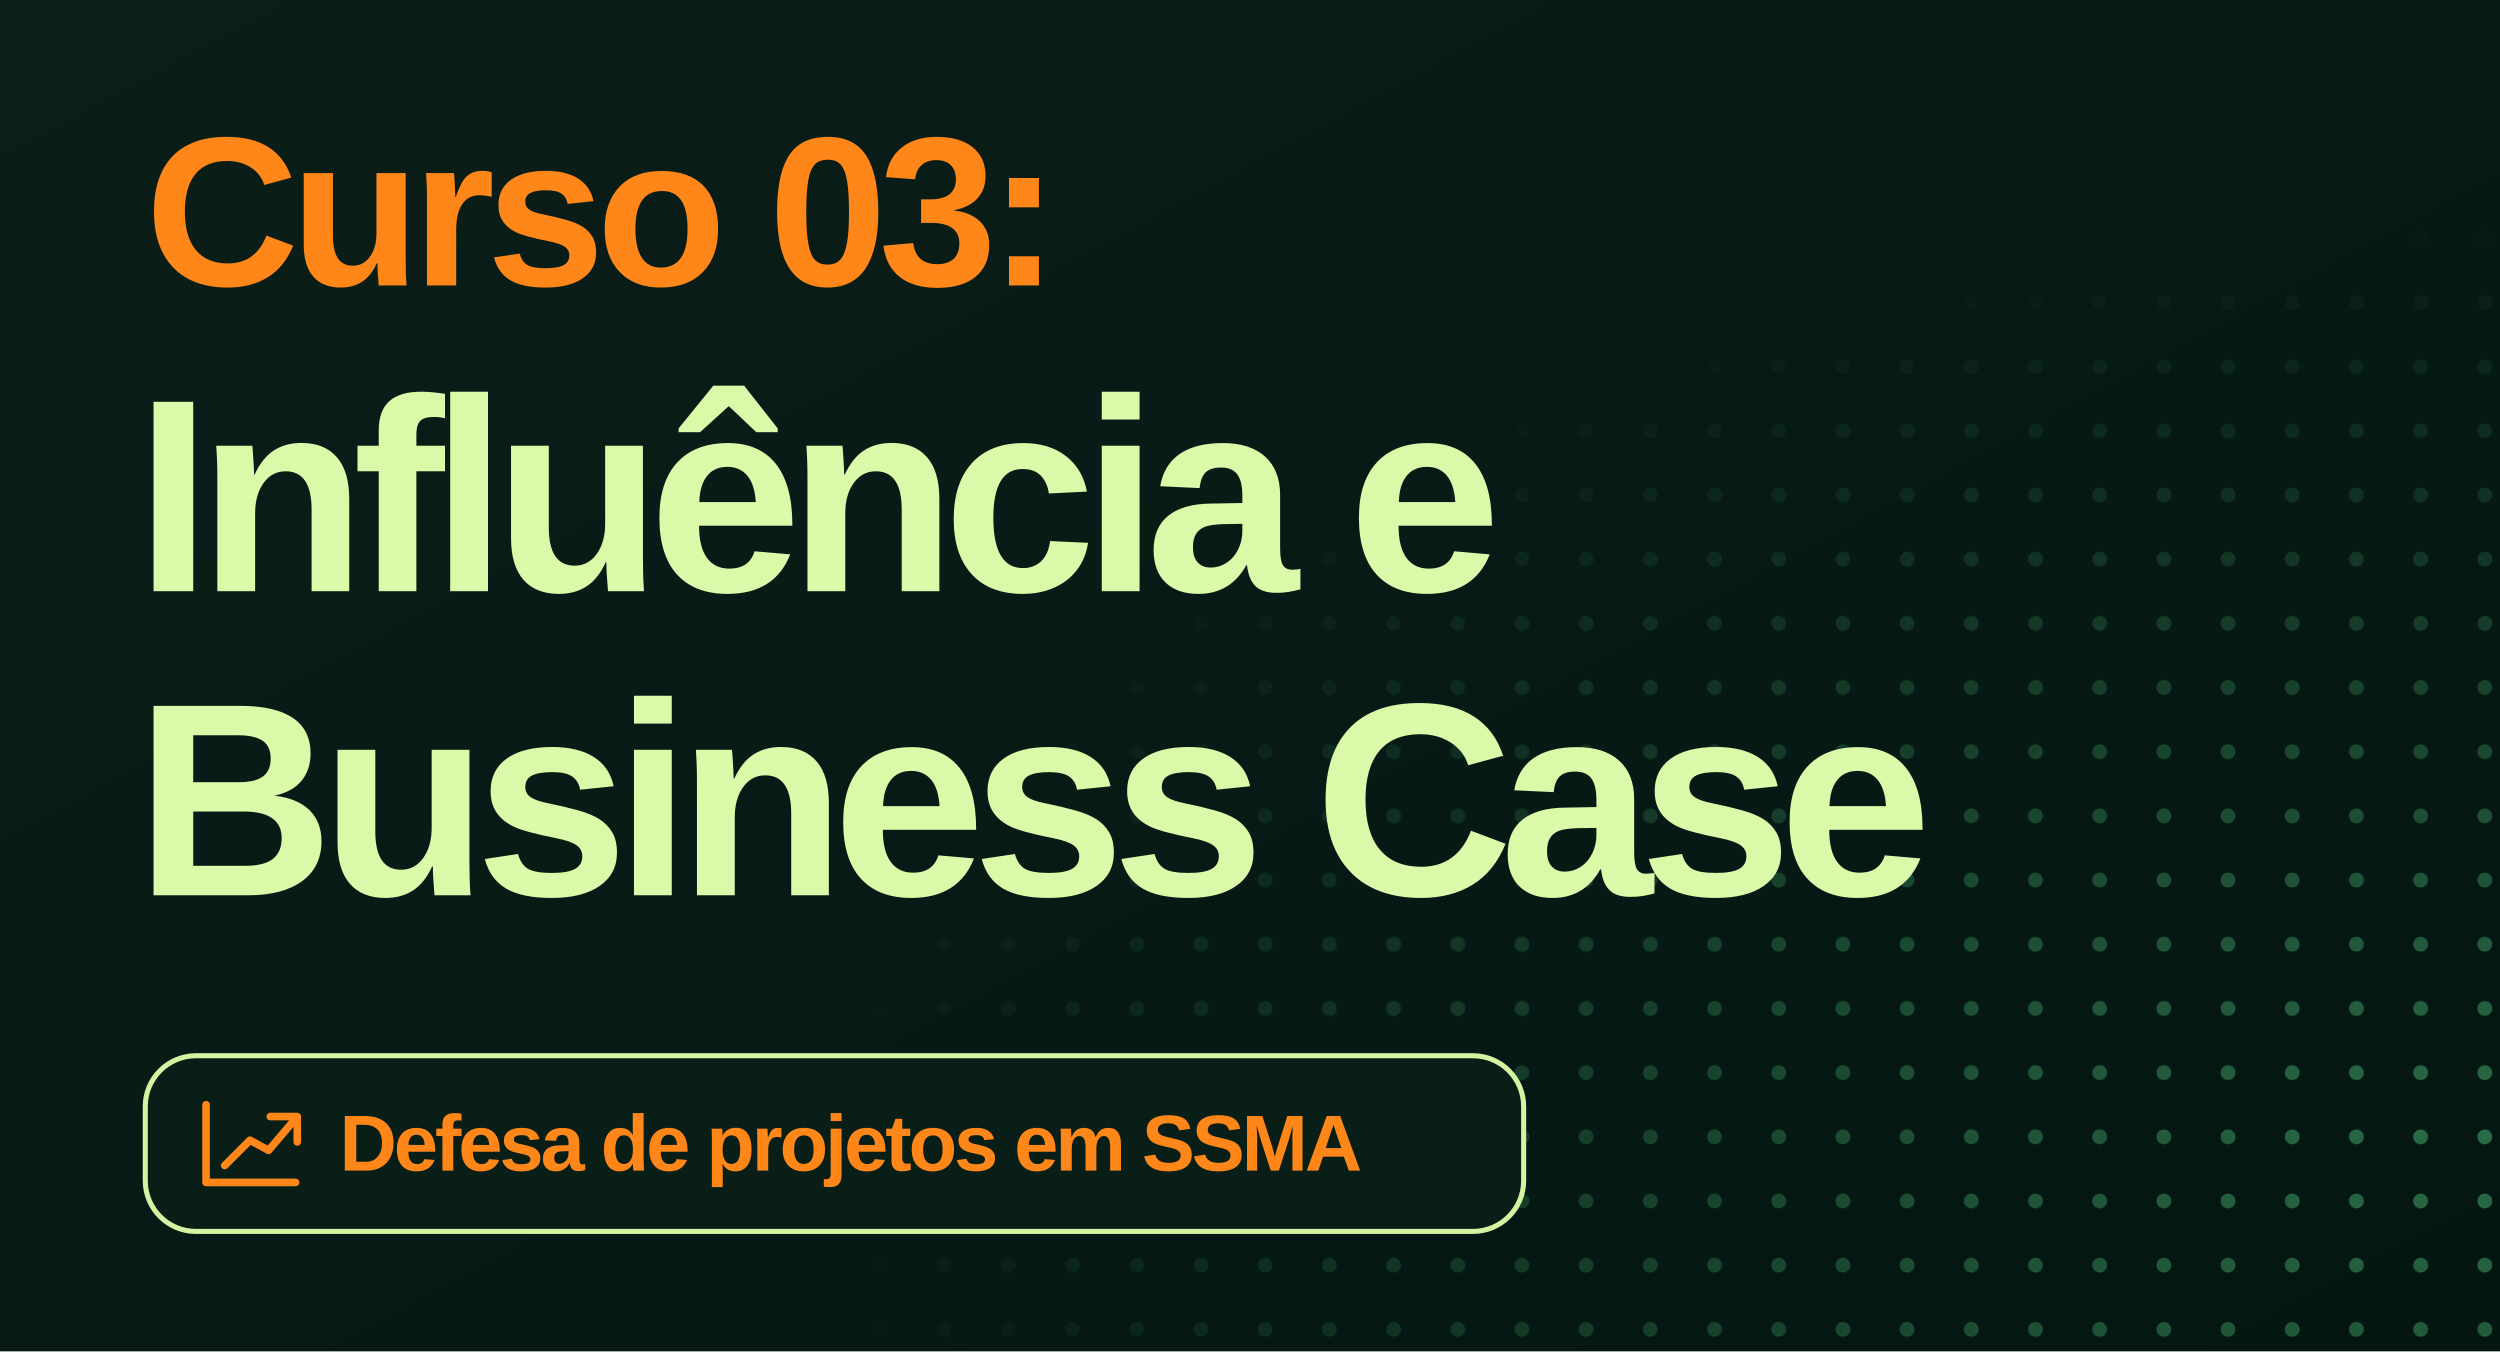
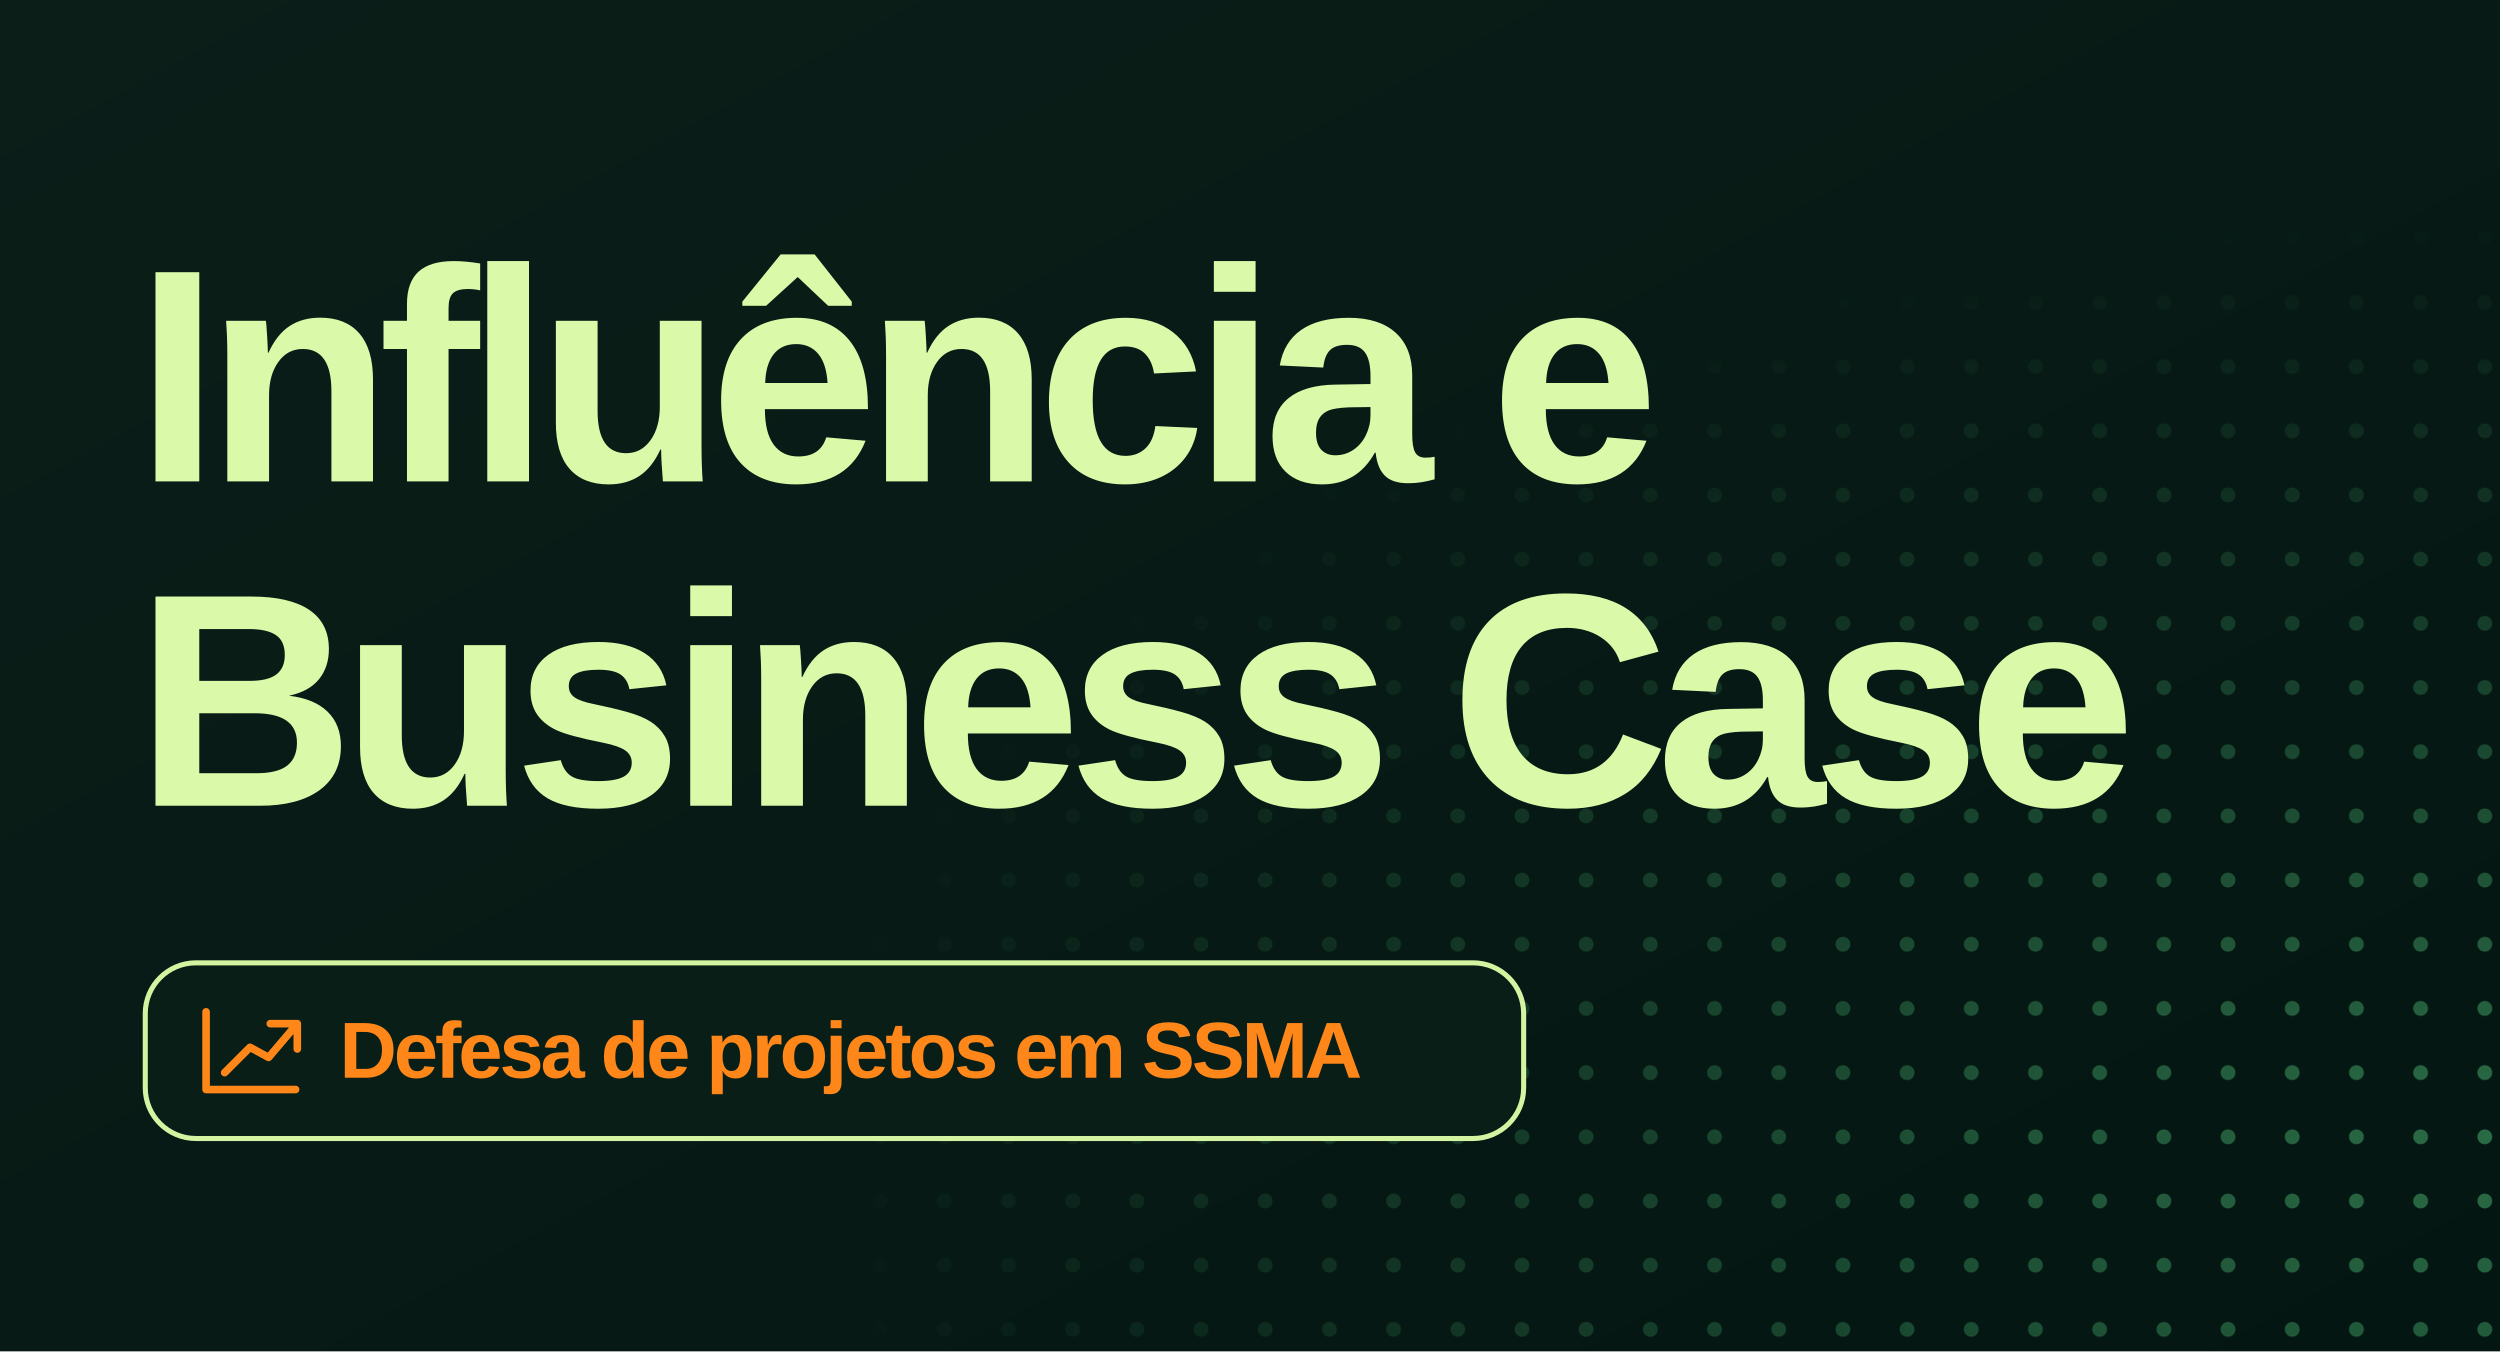
<svg xmlns="http://www.w3.org/2000/svg" width="1480" height="800" viewBox="0 0 1480 800" role="img" aria-labelledby="title desc">
  <defs>
    <linearGradient id="background" x2="1" y2="1">
      <stop stop-color="#0b1e18" />
      <stop offset="1" stop-color="#031612" />
    </linearGradient>
    <pattern id="dots" x="8" y="8" width="38" height="38" patternUnits="userSpaceOnUse">
      <circle cx="19" cy="19" r="4.4" fill="#3d9860" />
    </pattern>
    <radialGradient id="dot-fade" cx="100%" cy="84%" r="68%">
      <stop stop-color="#fff" stop-opacity=".66" />
      <stop offset=".72" stop-color="#fff" stop-opacity=".18" />
      <stop offset="1" stop-color="#fff" stop-opacity="0" />
    </radialGradient>
    <mask id="dot-mask">
      <rect width="1480" height="800" fill="url(#dot-fade)" />
    </mask>
  </defs>
  <rect width="1480" height="800" fill="url(#background)" />
  <rect width="1480" height="800" fill="url(#dots)" mask="url(#dot-mask)" />
  <g font-family="Arial, Helvetica, sans-serif" font-weight="700">
-     <text x="86" y="169" fill="#ff8719" font-size="126" letter-spacing="-5">Curso 03:</text>
-     <text x="80" y="350" fill="#dbfaa9" font-size="163" letter-spacing="-8">Influência e</text>
-     <text x="80" y="530" fill="#dbfaa9" font-size="163" letter-spacing="-8">Business Case</text>
-     <rect x="86" y="625" width="816" height="104" rx="30" fill="#081e17" stroke="#d4f4a1" stroke-width="3" />
-     <g transform="translate(118 650)" fill="none" stroke="#ff8719" stroke-width="4.5" stroke-linecap="round" stroke-linejoin="round">
+     <text x="80" y="285" fill="#dbfaa9" font-size="180" letter-spacing="-8">Influência e</text>
+     <text x="80" y="477" fill="#dbfaa9" font-size="180" letter-spacing="-8">Business Case</text>
+     <rect x="86" y="570" width="816" height="104" rx="30" fill="#081e17" stroke="#d4f4a1" stroke-width="3" />
+     <g transform="translate(118 595)" fill="none" stroke="#ff8719" stroke-width="4.5" stroke-linecap="round" stroke-linejoin="round">
      <path d="M4 4v46h53M15 40l15-15 11 6L58 11M42 11h16v15" />
    </g>
-     <text x="201" y="693" fill="#ff8719" font-size="47" letter-spacing="-1.8">Defesa de projetos em SSMA</text>
+     <text x="201" y="638" fill="#ff8719" font-size="47" letter-spacing="-1.8">Defesa de projetos em SSMA</text>
  </g>
</svg>
